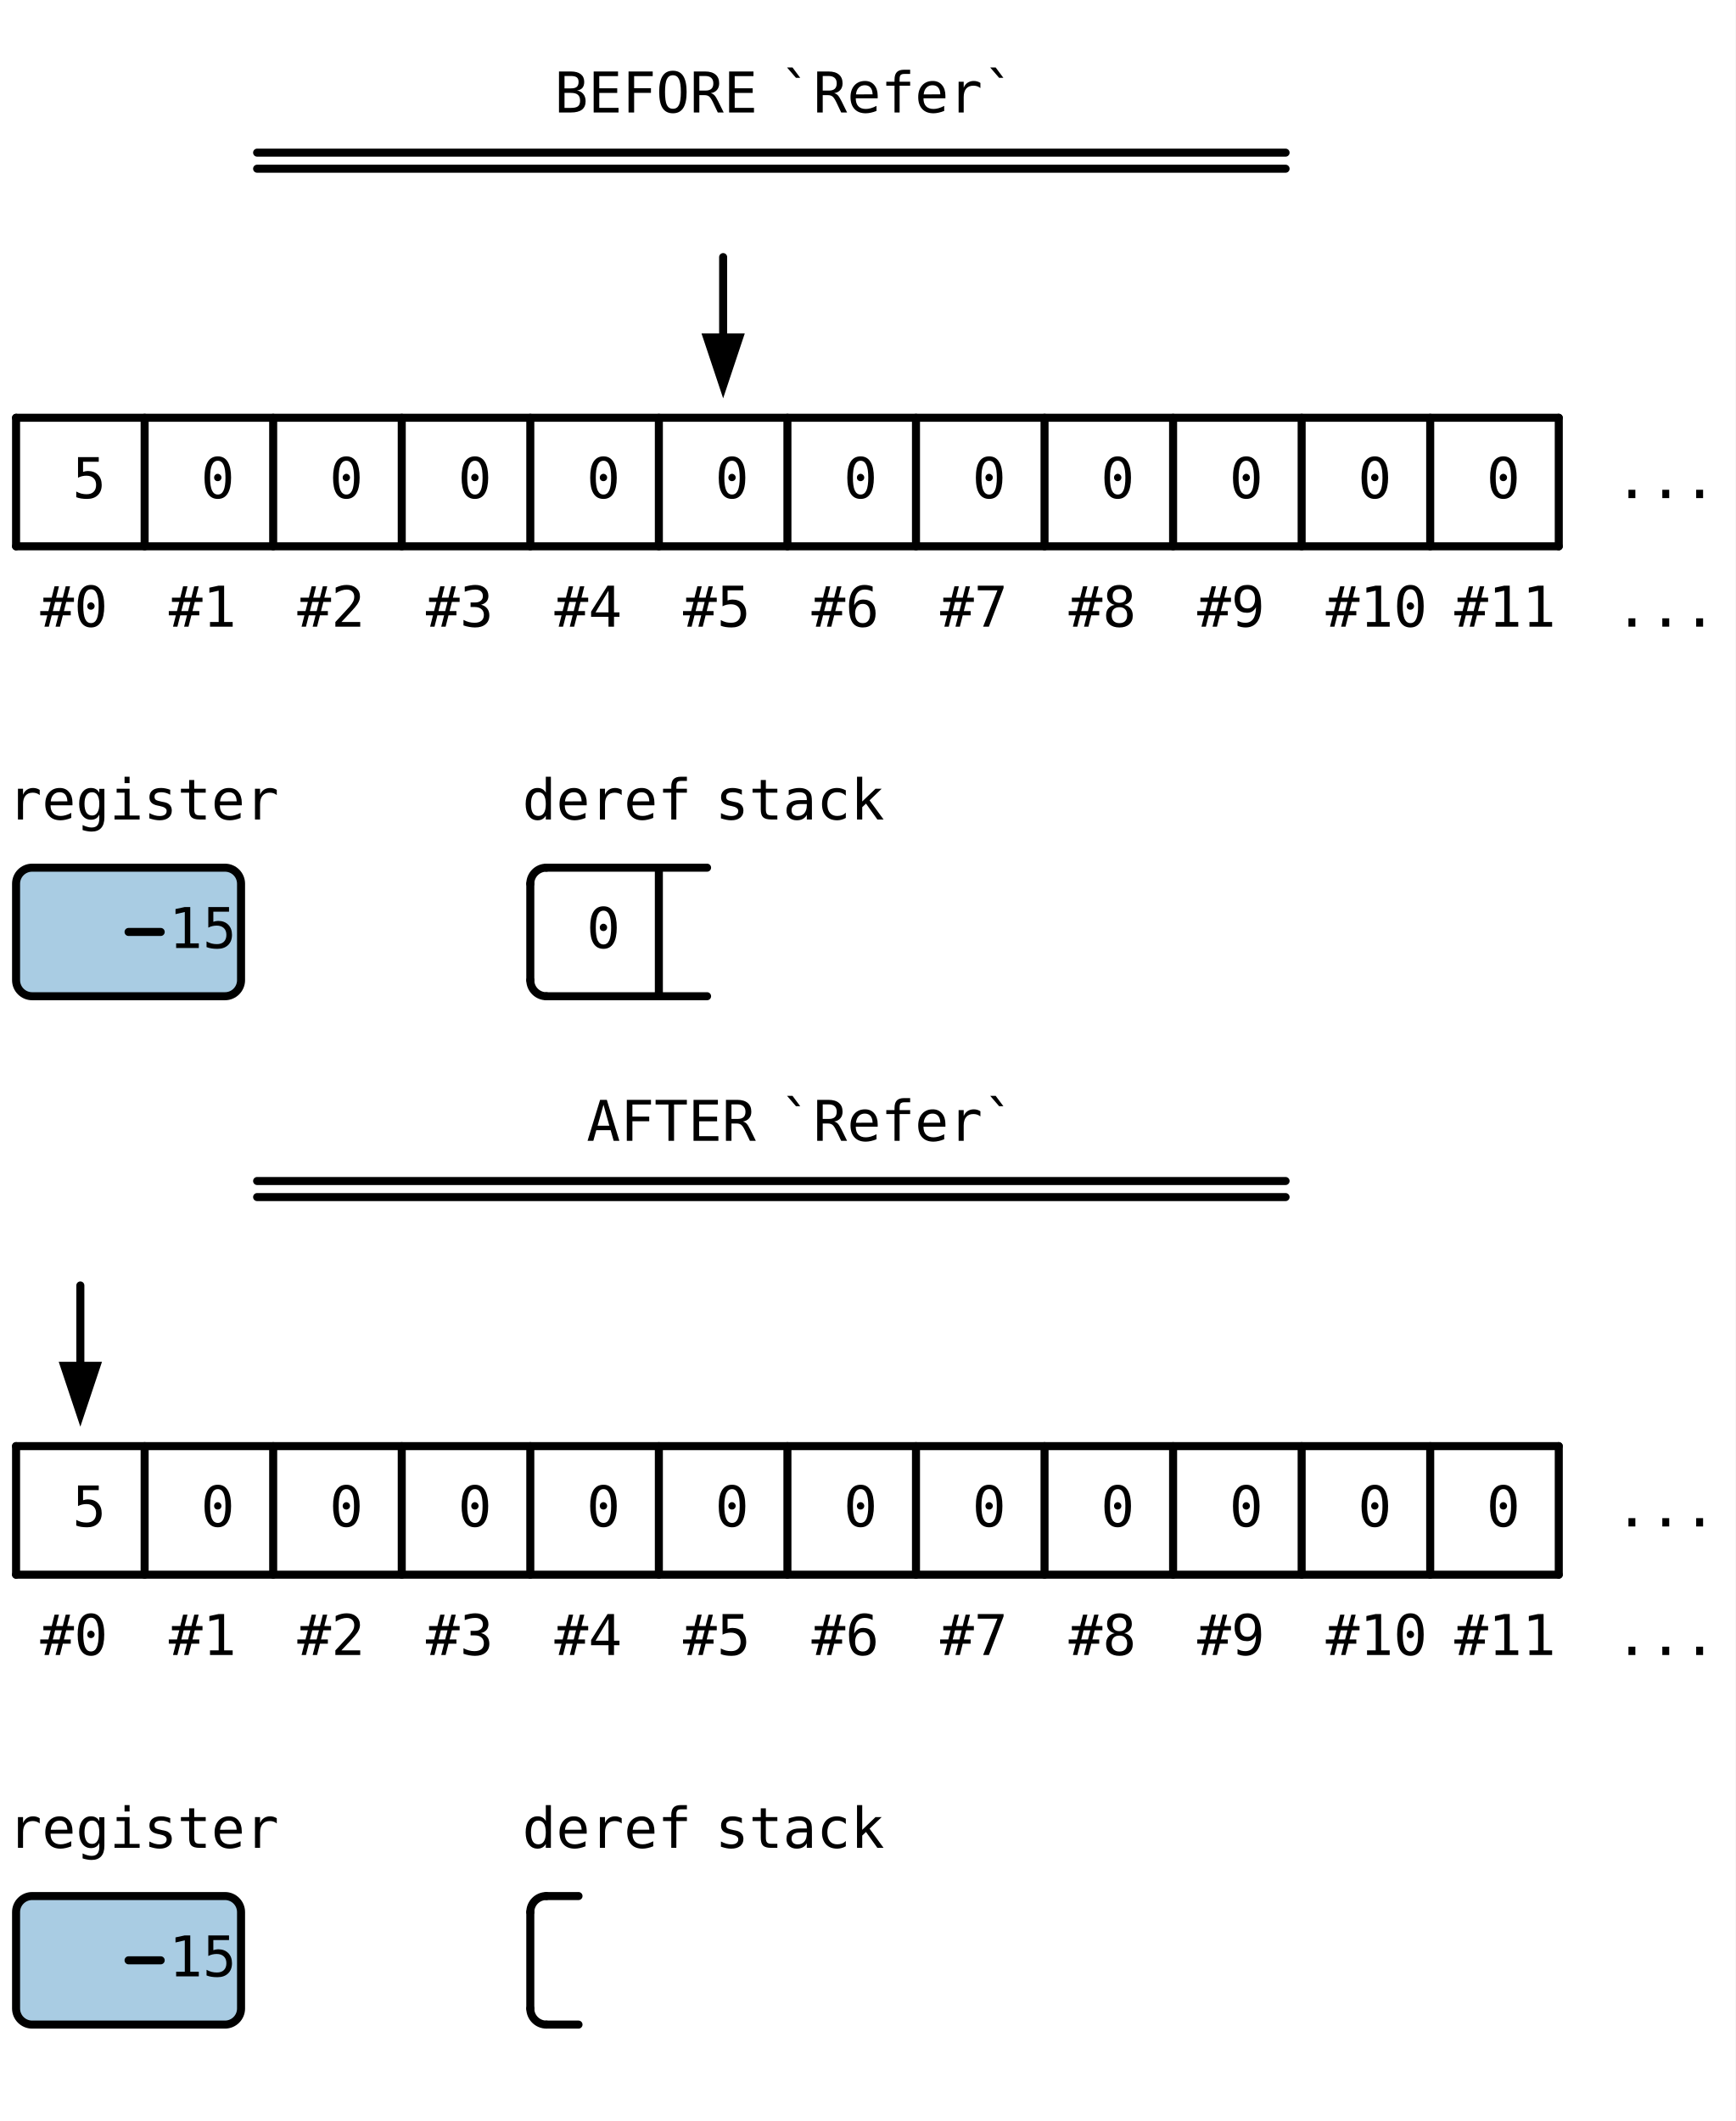
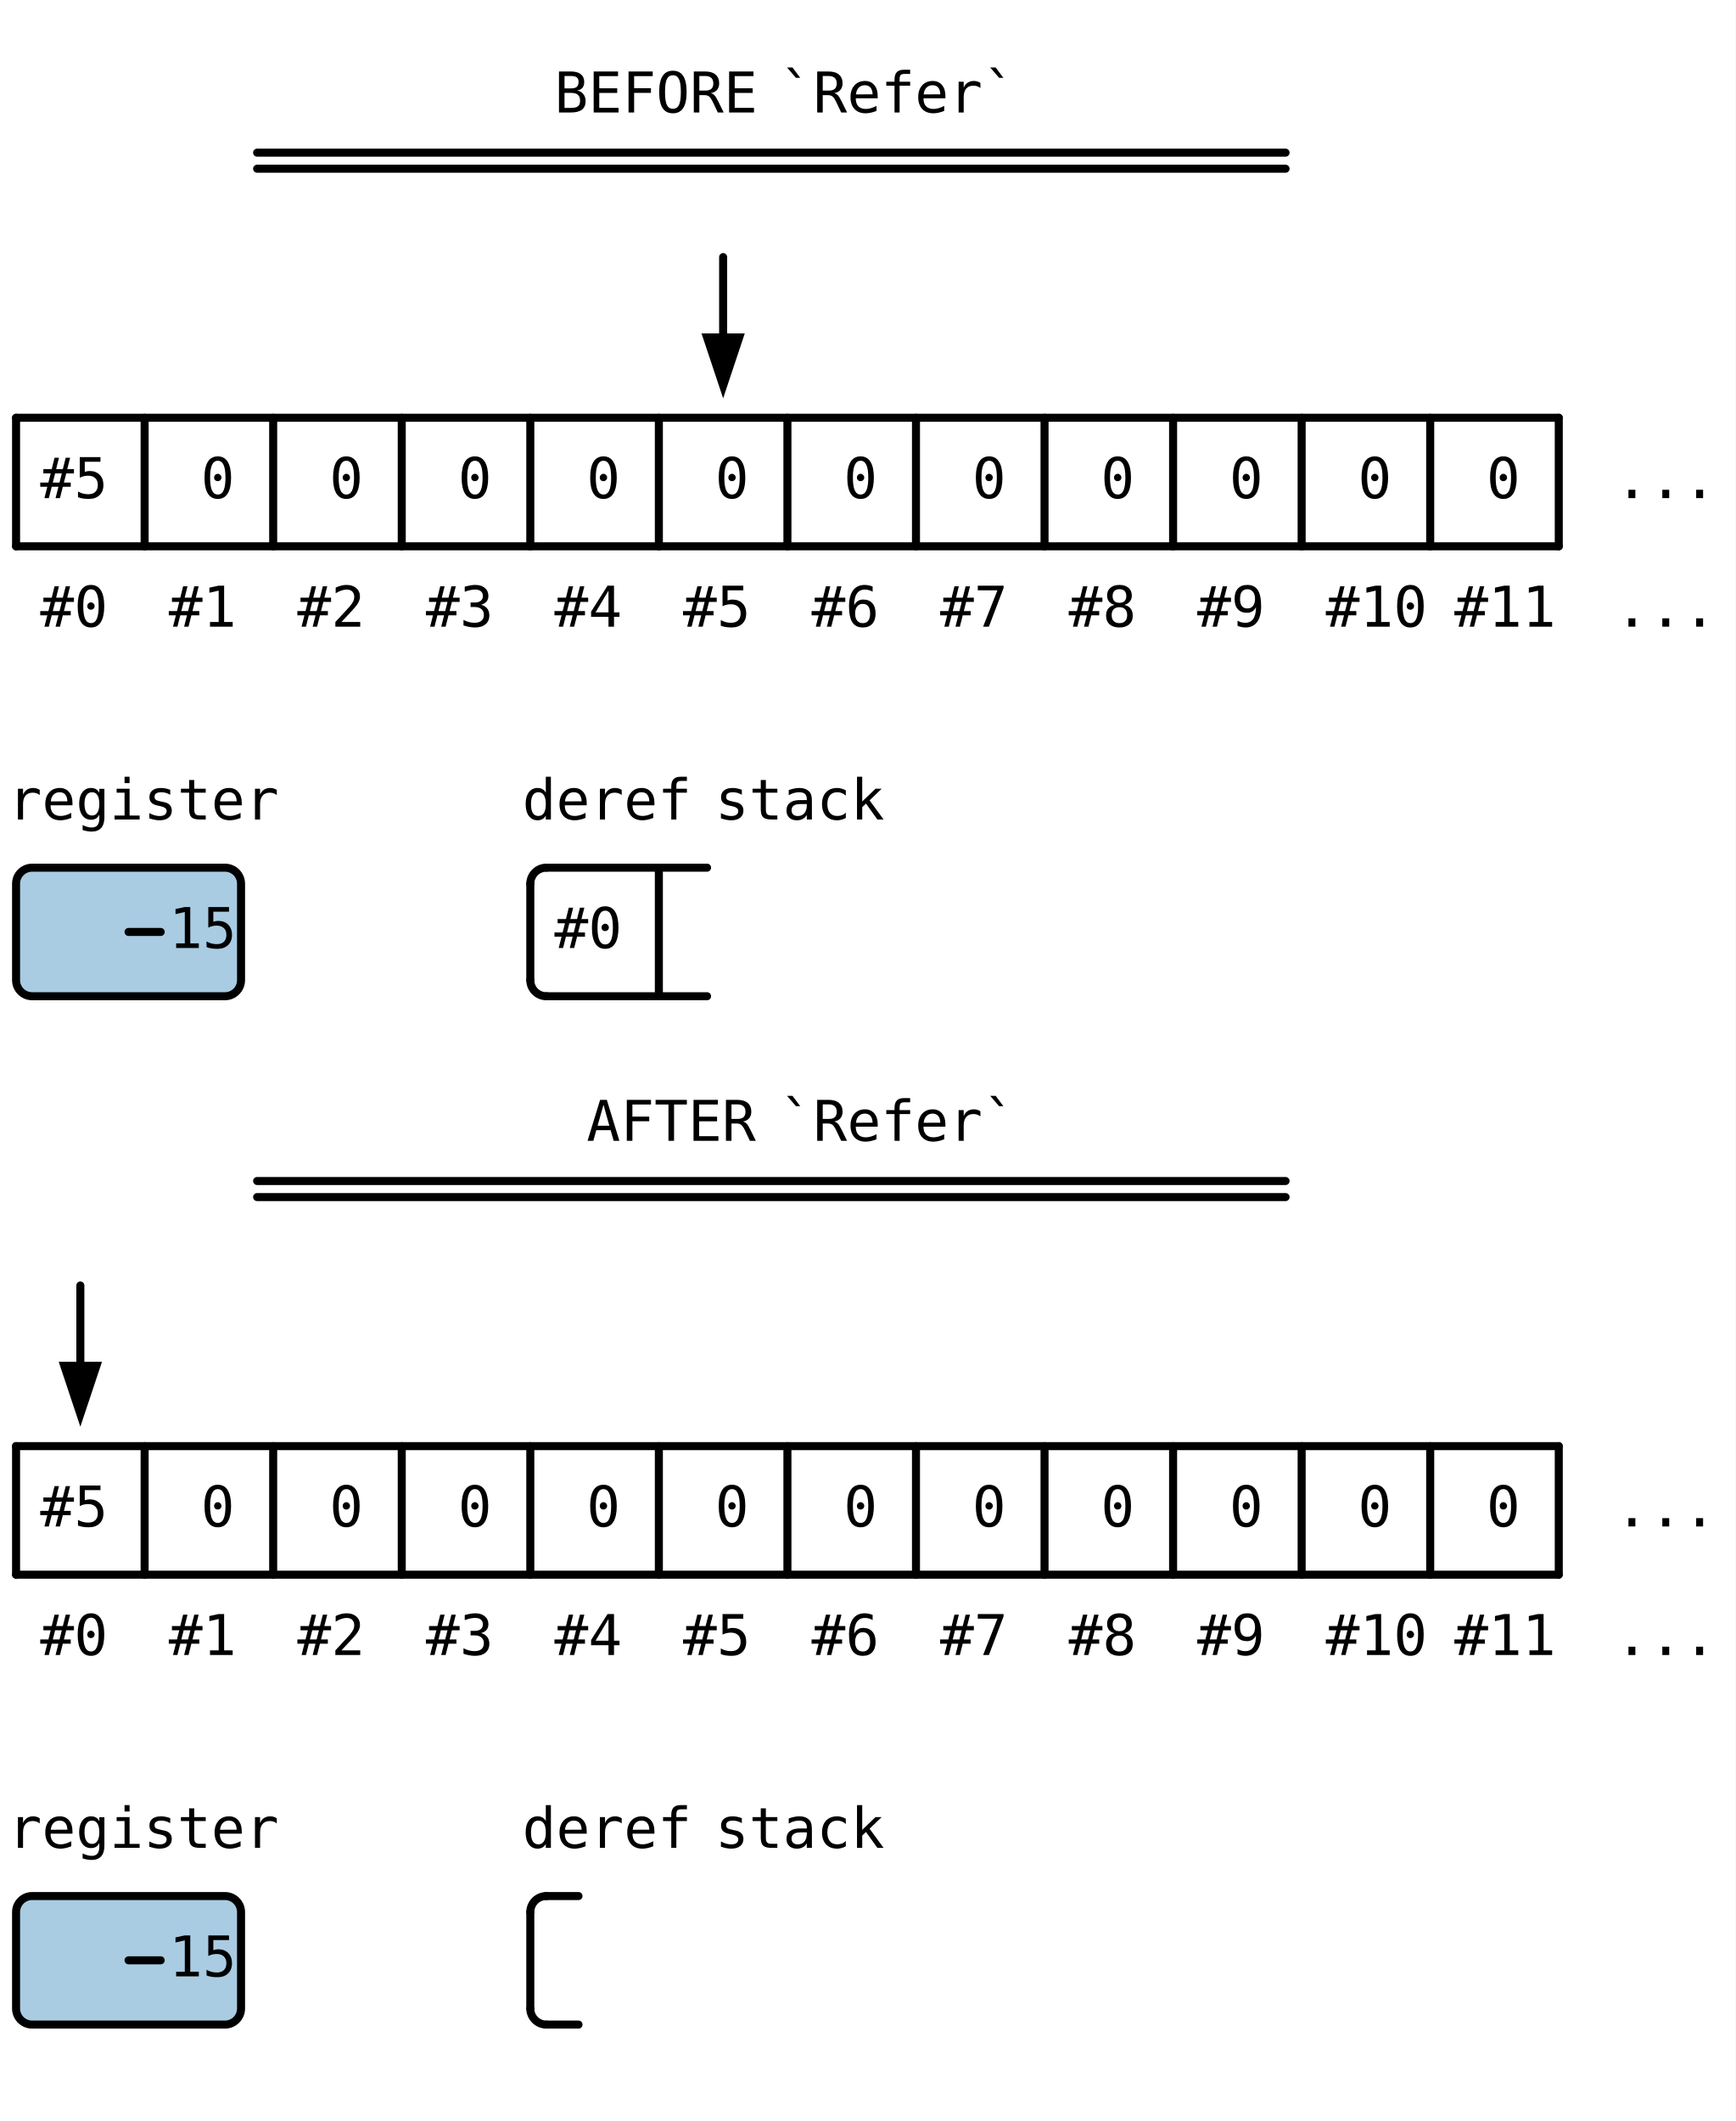
<svg xmlns="http://www.w3.org/2000/svg" width="432" height="528">
  <style>line, path, circle, rect, polygon{stroke:black;stroke-width:2;stroke-opacity:1;fill-opacity:1;stroke-linecap:round;stroke-linejoin:miter;}text{font-family:Iosevka Fixed, monospace;font-size:14px;}rect.backdrop{stroke:none;fill:white;}.broken{stroke-dasharray:8;}.filled{fill:black;}.bg_filled{fill:white;}.nofill{fill:white;}.end_marked_arrow{marker-end:url(#arrow);}.start_marked_arrow{marker-start:url(#arrow);}.end_marked_diamond{marker-end:url(#diamond);}.start_marked_diamond{marker-start:url(#diamond);}.end_marked_circle{marker-end:url(#circle);}.start_marked_circle{marker-start:url(#circle);}.end_marked_open_circle{marker-end:url(#open_circle);}.start_marked_open_circle{marker-start:url(#open_circle);}.end_marked_big_open_circle{marker-end:url(#big_open_circle);}.start_marked_big_open_circle{marker-start:url(#big_open_circle);}.r{ 
    fill: #a9cce3;
 }</style>
  <defs>
    <marker id="arrow" viewBox="-2 -2 8 8" refX="4" refY="2" markerWidth="7" markerHeight="7" orient="auto-start-reverse">
      <polygon points="0,0 0,4 4,2 0,0" />
    </marker>
    <marker id="diamond" viewBox="-2 -2 8 8" refX="4" refY="2" markerWidth="7" markerHeight="7" orient="auto-start-reverse">
      <polygon points="0,2 2,0 4,2 2,4 0,2" />
    </marker>
    <marker id="circle" viewBox="0 0 8 8" refX="4" refY="4" markerWidth="7" markerHeight="7" orient="auto-start-reverse">
      <circle cx="4" cy="4" r="2" class="filled" />
    </marker>
    <marker id="open_circle" viewBox="0 0 8 8" refX="4" refY="4" markerWidth="7" markerHeight="7" orient="auto-start-reverse">
      <circle cx="4" cy="4" r="2" class="bg_filled" />
    </marker>
    <marker id="big_open_circle" viewBox="0 0 8 8" refX="4" refY="4" markerWidth="7" markerHeight="7" orient="auto-start-reverse">
      <circle cx="4" cy="4" r="3" class="bg_filled" />
    </marker>
  </defs>
  <rect class="backdrop" x="0" y="0" width="432" height="528" />
  <rect x="4" y="216" width="56" height="32" class="solid nofill r" rx="4" />
  <line x1="32" y1="232" x2="40" y2="232" class="solid" />
  <text x="42" y="236">15</text>
  <rect x="4" y="472" width="56" height="32" class="solid nofill r" rx="4" />
  <line x1="32" y1="488" x2="40" y2="488" class="solid" />
  <text x="42" y="492">15</text>
  <text x="138" y="28">BEFORE</text>
  <text x="194" y="28">`Refer`</text>
  <line x1="64" y1="38" x2="320" y2="38" class="solid" />
  <line x1="64" y1="42" x2="320" y2="42" class="solid" />
-   <text x="18" y="124">5</text>
+   <text x="10" y="124">#5</text>
  <text x="50" y="124">0</text>
  <text x="82" y="124">0</text>
  <text x="114" y="124">0</text>
  <text x="146" y="124">0</text>
  <text x="178" y="124">0</text>
  <text x="210" y="124">0</text>
  <text x="242" y="124">0</text>
  <text x="274" y="124">0</text>
  <text x="306" y="124">0</text>
  <text x="338" y="124">0</text>
  <text x="370" y="124">0</text>
  <text x="10" y="156">#0</text>
  <text x="42" y="156">#1</text>
  <text x="74" y="156">#2</text>
  <text x="106" y="156">#3</text>
  <text x="138" y="156">#4</text>
  <text x="170" y="156">#5</text>
  <text x="202" y="156">#6</text>
  <text x="234" y="156">#7</text>
  <text x="266" y="156">#8</text>
  <text x="298" y="156">#9</text>
  <text x="330" y="156">#10</text>
  <text x="362" y="156">#11</text>
  <text x="402" y="124">...</text>
  <text x="402" y="156">...</text>
  <text x="2" y="204">register</text>
  <text x="130" y="204">deref</text>
  <text x="178" y="204">stack</text>
-   <text x="146" y="236">0</text>
+   <text x="138" y="236">#0</text>
  <text x="146" y="284">AFTER</text>
  <text x="194" y="284">`Refer`</text>
  <line x1="64" y1="294" x2="320" y2="294" class="solid" />
  <line x1="64" y1="298" x2="320" y2="298" class="solid" />
-   <text x="18" y="380">5</text>
+   <text x="10" y="380">#5</text>
  <text x="50" y="380">0</text>
  <text x="82" y="380">0</text>
  <text x="114" y="380">0</text>
  <text x="146" y="380">0</text>
  <text x="178" y="380">0</text>
  <text x="210" y="380">0</text>
  <text x="242" y="380">0</text>
  <text x="274" y="380">0</text>
  <text x="306" y="380">0</text>
  <text x="338" y="380">0</text>
  <text x="370" y="380">0</text>
  <text x="10" y="412">#0</text>
  <text x="42" y="412">#1</text>
  <text x="74" y="412">#2</text>
  <text x="106" y="412">#3</text>
  <text x="138" y="412">#4</text>
  <text x="170" y="412">#5</text>
  <text x="202" y="412">#6</text>
  <text x="234" y="412">#7</text>
  <text x="266" y="412">#8</text>
  <text x="298" y="412">#9</text>
  <text x="330" y="412">#10</text>
  <text x="362" y="412">#11</text>
  <text x="402" y="380">...</text>
  <text x="402" y="412">...</text>
  <text x="2" y="460">register</text>
  <text x="130" y="460">deref</text>
  <text x="178" y="460">stack</text>
  <g>
    <line x1="180" y1="64" x2="180" y2="84" class="solid" />
    <polygon points="176,84 184,84 180,96" class="filled" />
  </g>
  <g>
    <line x1="4" y1="104" x2="388" y2="104" class="solid" />
    <line x1="4" y1="104" x2="4" y2="136" class="solid" />
    <line x1="36" y1="104" x2="36" y2="136" class="solid" />
    <line x1="68" y1="104" x2="68" y2="136" class="solid" />
    <line x1="100" y1="104" x2="100" y2="136" class="solid" />
    <line x1="132" y1="104" x2="132" y2="136" class="solid" />
    <line x1="164" y1="104" x2="164" y2="136" class="solid" />
    <line x1="196" y1="104" x2="196" y2="136" class="solid" />
    <line x1="228" y1="104" x2="228" y2="136" class="solid" />
    <line x1="260" y1="104" x2="260" y2="136" class="solid" />
    <line x1="292" y1="104" x2="292" y2="136" class="solid" />
    <line x1="324" y1="104" x2="324" y2="136" class="solid" />
    <line x1="356" y1="104" x2="356" y2="136" class="solid" />
    <line x1="388" y1="104" x2="388" y2="136" class="solid" />
    <line x1="4" y1="136" x2="388" y2="136" class="solid" />
  </g>
  <g>
    <path d="M 136,216 A 4,4 0,0,0 132,220" class="nofill" />
    <line x1="132" y1="220" x2="132" y2="244" class="solid" />
    <line x1="136" y1="216" x2="176" y2="216" class="solid" />
    <line x1="164" y1="216" x2="164" y2="248" class="solid" />
    <path d="M 132,244 A 4,4 0,0,0 136,248" class="nofill" />
    <line x1="136" y1="248" x2="176" y2="248" class="solid" />
  </g>
  <g>
    <line x1="20" y1="320" x2="20" y2="340" class="solid" />
    <polygon points="16,340 24,340 20,352" class="filled" />
  </g>
  <g>
    <line x1="4" y1="360" x2="388" y2="360" class="solid" />
    <line x1="4" y1="360" x2="4" y2="392" class="solid" />
    <line x1="36" y1="360" x2="36" y2="392" class="solid" />
    <line x1="68" y1="360" x2="68" y2="392" class="solid" />
    <line x1="100" y1="360" x2="100" y2="392" class="solid" />
    <line x1="132" y1="360" x2="132" y2="392" class="solid" />
    <line x1="164" y1="360" x2="164" y2="392" class="solid" />
    <line x1="196" y1="360" x2="196" y2="392" class="solid" />
    <line x1="228" y1="360" x2="228" y2="392" class="solid" />
    <line x1="260" y1="360" x2="260" y2="392" class="solid" />
    <line x1="292" y1="360" x2="292" y2="392" class="solid" />
    <line x1="324" y1="360" x2="324" y2="392" class="solid" />
    <line x1="356" y1="360" x2="356" y2="392" class="solid" />
    <line x1="388" y1="360" x2="388" y2="392" class="solid" />
    <line x1="4" y1="392" x2="388" y2="392" class="solid" />
  </g>
  <g>
    <path d="M 136,472 A 4,4 0,0,0 132,476" class="nofill" />
    <line x1="132" y1="476" x2="132" y2="500" class="solid" />
    <line x1="136" y1="472" x2="144" y2="472" class="solid" />
    <path d="M 132,500 A 4,4 0,0,0 136,504" class="nofill" />
    <line x1="136" y1="504" x2="144" y2="504" class="solid" />
  </g>
</svg>
